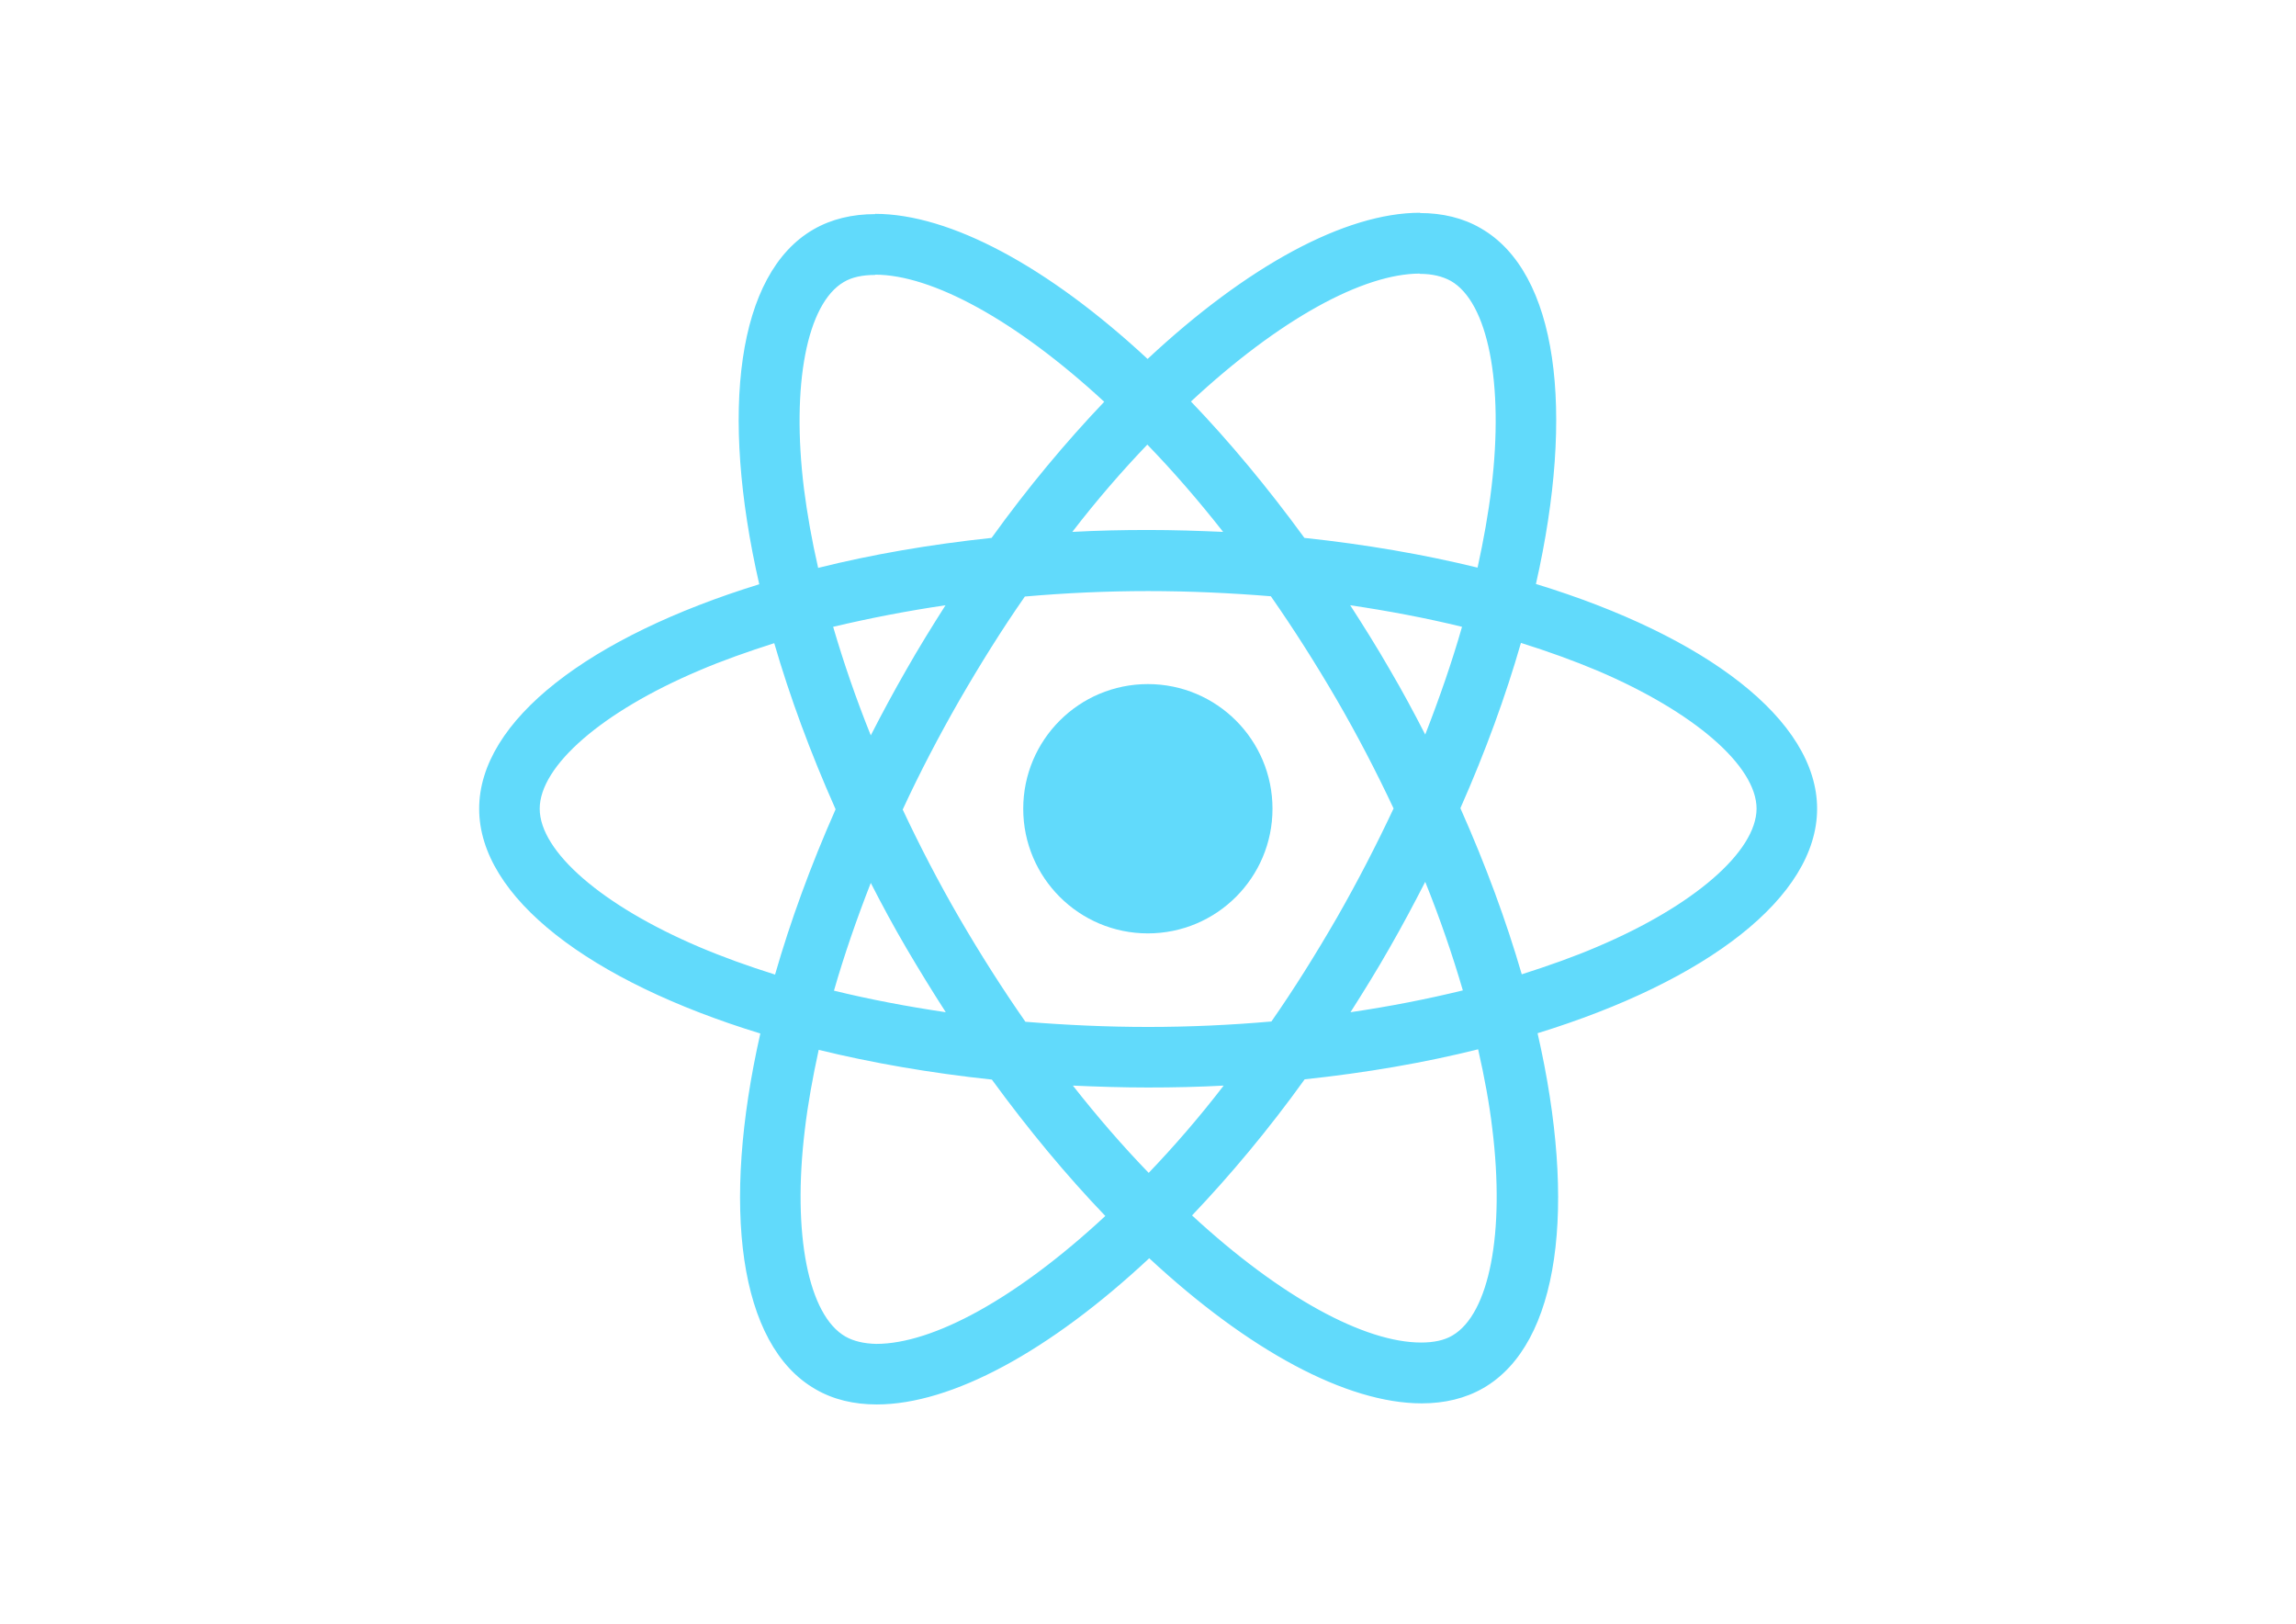
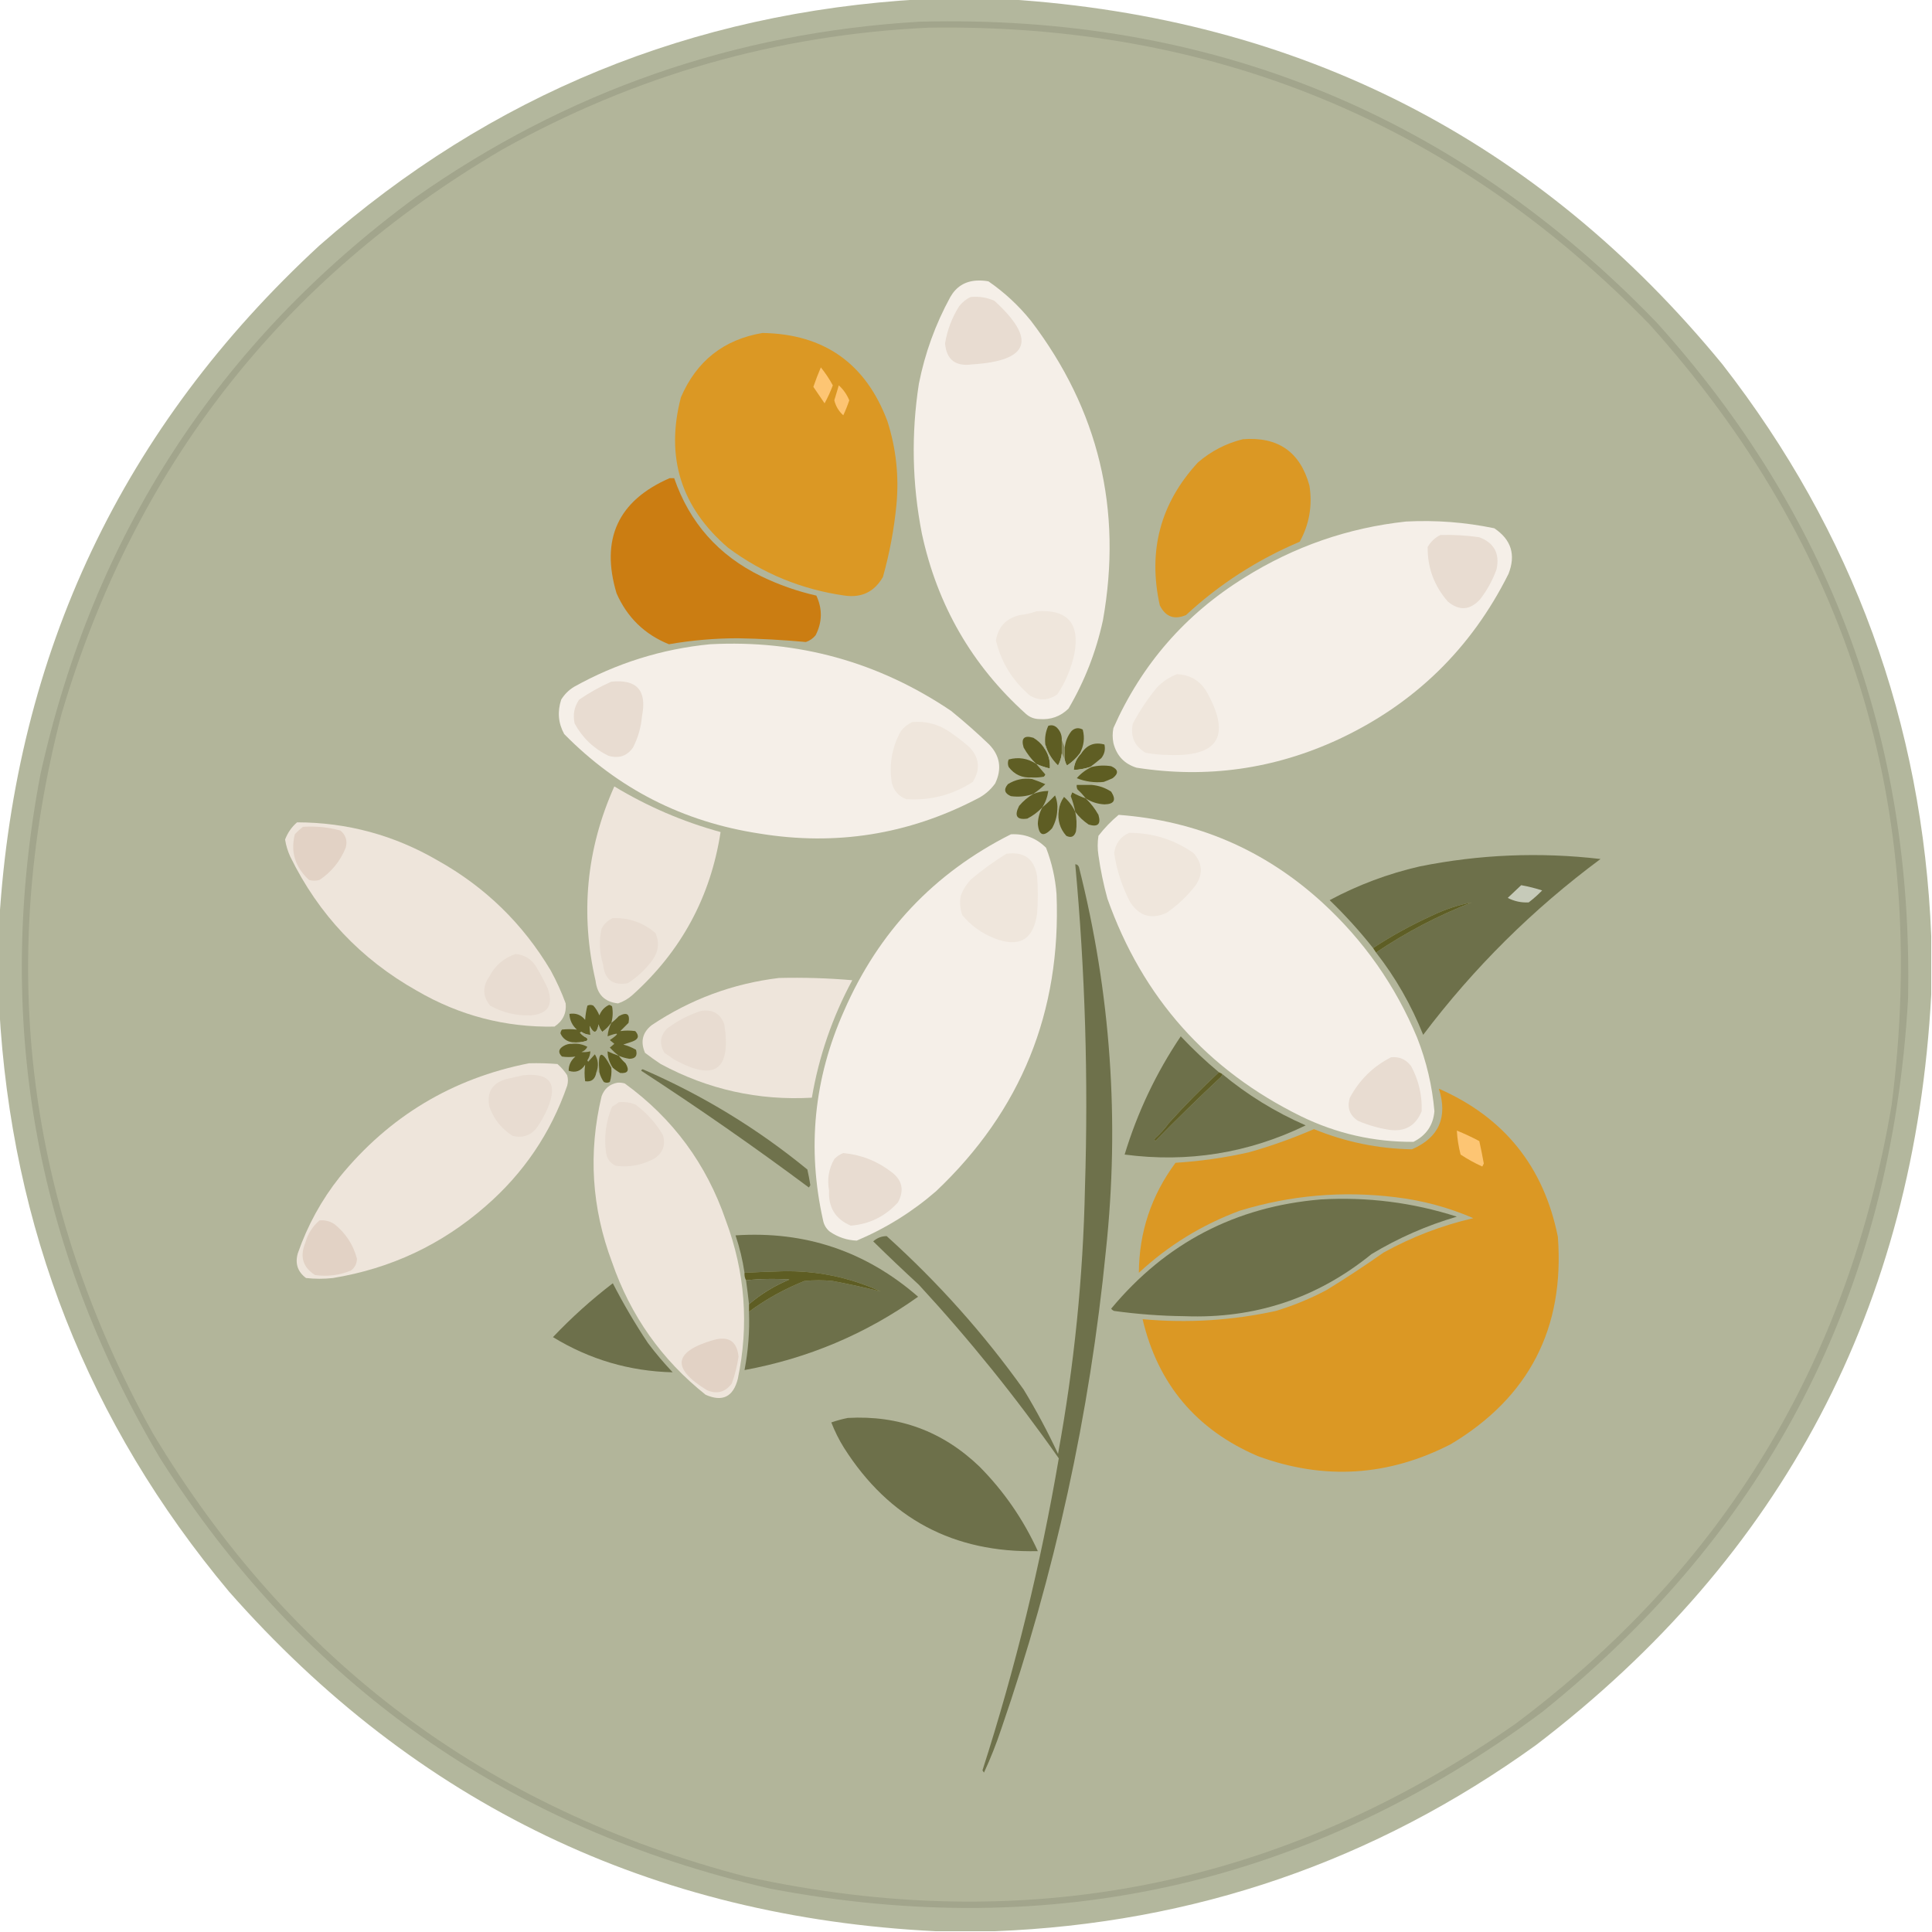
- <svg xmlns="http://www.w3.org/2000/svg" viewBox="0 0 841.9 595.3">
-   <g fill="#61DAFB">
-     <path d="M666.3 296.5c0-32.5-40.7-63.3-103.1-82.4 14.4-63.6 8-114.2-20.2-130.4-6.5-3.8-14.1-5.6-22.4-5.6v22.3c4.6 0 8.3.9 11.4 2.6 13.6 7.8 19.5 37.5 14.9 75.7-1.1 9.4-2.9 19.3-5.1 29.4-19.6-4.8-41-8.5-63.5-10.9-13.5-18.5-27.5-35.3-41.6-50 32.6-30.3 63.2-46.9 84-46.9V78c-27.5 0-63.5 19.6-99.9 53.6-36.4-33.8-72.4-53.2-99.9-53.2v22.3c20.7 0 51.4 16.5 84 46.6-14 14.7-28 31.4-41.3 49.9-22.6 2.4-44 6.1-63.6 11-2.3-10-4-19.7-5.2-29-4.7-38.2 1.1-67.9 14.6-75.8 3-1.8 6.9-2.6 11.5-2.6V78.5c-8.4 0-16 1.8-22.6 5.6-28.1 16.2-34.4 66.7-19.9 130.1-62.2 19.2-102.7 49.9-102.7 82.3 0 32.5 40.7 63.3 103.1 82.4-14.4 63.6-8 114.2 20.2 130.4 6.5 3.8 14.1 5.6 22.5 5.6 27.5 0 63.5-19.6 99.9-53.6 36.4 33.8 72.4 53.2 99.9 53.2 8.4 0 16-1.8 22.6-5.6 28.1-16.2 34.4-66.7 19.9-130.1 62-19.1 102.5-49.9 102.5-82.3zm-130.2-66.7c-3.7 12.9-8.3 26.2-13.5 39.5-4.1-8-8.4-16-13.1-24-4.6-8-9.5-15.8-14.4-23.4 14.2 2.1 27.9 4.7 41 7.9zm-45.8 106.5c-7.8 13.5-15.8 26.3-24.1 38.2-14.9 1.3-30 2-45.2 2-15.1 0-30.2-.7-45-1.9-8.3-11.9-16.4-24.6-24.2-38-7.6-13.1-14.5-26.4-20.8-39.8 6.2-13.4 13.2-26.8 20.7-39.9 7.8-13.5 15.8-26.3 24.1-38.2 14.9-1.3 30-2 45.2-2 15.1 0 30.2.7 45 1.9 8.3 11.9 16.4 24.6 24.2 38 7.6 13.1 14.5 26.4 20.8 39.8-6.3 13.4-13.2 26.8-20.7 39.9zm32.3-13c5.4 13.4 10 26.8 13.8 39.8-13.1 3.2-26.9 5.9-41.2 8 4.9-7.7 9.8-15.6 14.4-23.7 4.6-8 8.9-16.1 13-24.1zM421.2 430c-9.3-9.6-18.6-20.3-27.8-32 9 .4 18.2.7 27.5.7 9.4 0 18.7-.2 27.8-.7-9 11.7-18.3 22.4-27.5 32zm-74.4-58.9c-14.2-2.1-27.9-4.7-41-7.9 3.7-12.9 8.3-26.2 13.5-39.5 4.1 8 8.4 16 13.1 24 4.7 8 9.5 15.8 14.4 23.4zM420.7 163c9.3 9.6 18.6 20.3 27.8 32-9-.4-18.2-.7-27.5-.7-9.4 0-18.7.2-27.8.7 9-11.7 18.3-22.4 27.5-32zm-74 58.9c-4.9 7.7-9.8 15.6-14.4 23.7-4.6 8-8.9 16-13 24-5.4-13.4-10-26.8-13.8-39.8 13.1-3.1 26.9-5.8 41.2-7.9zm-90.5 125.2c-35.4-15.1-58.3-34.9-58.3-50.6 0-15.7 22.9-35.6 58.3-50.6 8.6-3.7 18-7 27.7-10.1 5.7 19.6 13.2 40 22.5 60.9-9.2 20.8-16.6 41.1-22.2 60.6-9.9-3.1-19.3-6.5-28-10.2zM310 490c-13.6-7.8-19.5-37.5-14.9-75.7 1.1-9.4 2.9-19.3 5.1-29.4 19.6 4.8 41 8.5 63.5 10.9 13.5 18.5 27.5 35.3 41.6 50-32.6 30.3-63.2 46.9-84 46.9-4.5-.1-8.3-1-11.3-2.7zm237.2-76.2c4.7 38.2-1.1 67.9-14.6 75.8-3 1.8-6.9 2.6-11.5 2.6-20.7 0-51.4-16.5-84-46.6 14-14.7 28-31.4 41.3-49.9 22.6-2.4 44-6.1 63.6-11 2.3 10.1 4.1 19.8 5.2 29.1zm38.5-66.7c-8.6 3.7-18 7-27.7 10.1-5.7-19.6-13.2-40-22.5-60.9 9.2-20.8 16.6-41.1 22.2-60.6 9.9 3.1 19.3 6.5 28.1 10.2 35.4 15.1 58.3 34.9 58.3 50.6-.1 15.7-23 35.6-58.4 50.6zM320.8 78.4z" />
-     <circle cx="420.9" cy="296.5" r="45.7" />
-     <path d="M520.5 78.1z" />
+ <svg xmlns="http://www.w3.org/2000/svg" version="1.1" width="1291px" height="1291px" style="shape-rendering:geometricPrecision; text-rendering:geometricPrecision; image-rendering:optimizeQuality; fill-rule:evenodd; clip-rule:evenodd">
+   <g>
+     <path style="opacity:0.967" fill="#b1b59a" d="M 615.5,-0.5 C 634.833,-0.5 654.167,-0.5 673.5,-0.5C 868.563,11.943 1027.73,93.276 1151,243.5C 1238.2,355.64 1284.7,482.973 1290.5,625.5C 1290.5,638.5 1290.5,651.5 1290.5,664.5C 1279.36,872.884 1191.36,1040.05 1026.5,1166C 918.558,1243.82 797.891,1285.32 664.5,1290.5C 651.5,1290.5 638.5,1290.5 625.5,1290.5C 435.573,1281.11 278.073,1205.44 153,1063.5C 58.821,950.861 7.654,820.861 -0.5,673.5C -0.5,654.167 -0.5,634.833 -0.5,615.5C 10.546,435.928 81.879,285.428 213.5,164C 328.219,63.174 462.219,8.341 615.5,-0.5 Z" />
+   </g>
+   <g>
+     <path style="opacity:1" fill="#a2a58c" d="M 614.5,14.5 C 808.768,9.433 972.934,76.433 1107,215.5C 1222.54,343.393 1278.54,494.06 1275,667.5C 1263.88,863.265 1182.38,1022.1 1030.5,1144C 876.203,1258.74 704.203,1298.07 514.5,1262C 339.035,1221.58 203.201,1125.75 107,974.5C 22.819,832.419 -3.848,680.086 27,517.5C 62.479,357.272 145.979,228.772 277.5,132C 378.556,60.924 490.889,21.757 614.5,14.5 Z" />
+   </g>
+   <g>
+     <path style="opacity:1" fill="#b2b59a" d="M 620.5,18.5 C 810.025,15.559 970.525,81.559 1102,216.5C 1235.68,365.089 1289.68,539.089 1264,738.5C 1235,910.44 1151.17,1048.27 1012.5,1152C 856.391,1260.82 685.058,1294.82 498.5,1254C 325.595,1209.03 193.428,1110.19 102,957.5C 17.86,805.712 -2.474,645.712 41,477.5C 89.575,312.635 187.742,186.801 335.5,100C 424.137,50.397 519.137,23.23 620.5,18.5 Z" />
+   </g>
+   <g>
+     <path style="opacity:1" fill="#f5efe8" d="M 652.5,187.5 C 655.187,187.336 657.854,187.503 660.5,188C 671.256,195.42 680.756,204.254 689,214.5C 734.183,273.908 750.183,340.575 737,414.5C 732.47,435.428 724.804,455.095 714,473.5C 708.65,478.751 702.15,481.084 694.5,480.5C 691.063,480.448 688.063,479.281 685.5,477C 649.462,444.542 626.295,404.376 616,356.5C 609.499,323.279 608.832,289.946 614,256.5C 618.023,236.097 625.023,216.764 635,198.5C 638.926,191.629 644.759,187.962 652.5,187.5 Z" />
+   </g>
+   <g>
+     <path style="opacity:1" fill="#e8dcd1" d="M 648.5,198.5 C 654.105,197.908 659.439,198.741 664.5,201C 692.894,226.953 687.894,241.12 649.5,243.5C 638.48,245.014 632.48,240.347 631.5,229.5C 632.964,220.563 636.13,212.23 641,204.5C 643.114,201.879 645.614,199.879 648.5,198.5 Z" />
+   </g>
+   <g>
+     <path style="opacity:1" fill="#db9824" d="M 509.5,222.5 C 550.678,223.165 578.511,242.832 593,281.5C 598.823,299.732 600.823,318.399 599,337.5C 597.414,353.762 594.414,369.762 590,385.5C 584.351,395.408 575.851,399.574 564.5,398C 535.697,393.925 509.697,383.258 486.5,366C 455.043,338.988 444.543,305.488 455,265.5C 465.454,241.212 483.62,226.878 509.5,222.5 Z" />
+   </g>
+   <g>
+     <path style="opacity:1" fill="#fdc573" d="M 548.5,245.5 C 551.5,249.187 554.166,253.187 556.5,257.5C 554.95,261.661 553.116,265.661 551,269.5C 548.5,265.833 546,262.167 543.5,258.5C 545.018,254.085 546.684,249.752 548.5,245.5 Z" />
+   </g>
+   <g>
+     <path style="opacity:1" fill="#fdc472" d="M 560.5,257.5 C 563.53,260.221 565.864,263.555 567.5,267.5C 566.361,270.917 565.028,274.25 563.5,277.5C 560.493,274.828 558.493,271.495 557.5,267.5C 558.519,264.14 559.519,260.807 560.5,257.5 Z" />
+   </g>
+   <g>
+     <path style="opacity:1" fill="#db9824" d="M 830.5,293.5 C 853.99,291.645 868.824,301.979 875,324.5C 877.087,337.812 874.921,350.312 868.5,362C 840.229,373.968 814.896,390.301 792.5,411C 784.659,414.332 778.825,412.165 775,404.5C 766.909,368.017 775.409,336.183 800.5,309C 809.332,301.418 819.332,296.252 830.5,293.5 Z" />
+   </g>
+   <g>
+     <path style="opacity:1" fill="#cb7d12" d="M 447.5,319.5 C 448.5,319.5 449.5,319.5 450.5,319.5C 460.768,349.273 480.101,371.106 508.5,385C 520.334,390.75 532.667,395.083 545.5,398C 549.65,406.922 549.483,415.755 545,424.5C 543.269,426.617 541.102,428.117 538.5,429C 523.4,427.608 508.234,426.775 493,426.5C 477.556,426.516 462.223,427.849 447,430.5C 430.815,423.984 419.148,412.651 412,396.5C 401.148,360.211 412.982,334.544 447.5,319.5 Z" />
+   </g>
+   <g>
+     <path style="opacity:1" fill="#f5efe8" d="M 939.5,348.5 C 959.383,347.462 979.049,348.962 998.5,353C 1009.86,360.565 1013.03,370.731 1008,383.5C 982.999,433.501 945.165,470.335 894.5,494C 851.425,513.963 806.425,520.296 759.5,513C 751.289,510.453 746.122,504.953 744,496.5C 743.333,493.167 743.333,489.833 744,486.5C 762.845,443.99 792.011,410.49 831.5,386C 864.749,365.196 900.749,352.696 939.5,348.5 Z" />
+   </g>
+   <g>
+     <path style="opacity:1" fill="#e8dcd1" d="M 962.5,357.5 C 971.213,357.248 979.88,357.748 988.5,359C 998.48,362.79 1002.31,369.956 1000,380.5C 997.363,387.777 993.696,394.444 989,400.5C 982.266,407.823 975.1,408.323 967.5,402C 958.32,391.489 953.82,379.322 954,365.5C 956.074,361.923 958.907,359.256 962.5,357.5 Z" />
+   </g>
+   <g>
+     <path style="opacity:1" fill="#efe6dc" d="M 692.5,408.5 C 713.091,406.921 721.591,416.255 718,436.5C 715.904,446.472 712.071,455.639 706.5,464C 700.67,468.086 694.67,468.42 688.5,465C 676.729,455.106 669.062,442.773 665.5,428C 666.974,418.856 672.307,413.189 681.5,411C 685.392,410.581 689.058,409.748 692.5,408.5 Z" />
+   </g>
+   <g>
+     <path style="opacity:1" fill="#f5efe8" d="M 474.5,430.5 C 533.28,427.441 586.947,442.274 635.5,475C 644.297,482.128 652.797,489.628 661,497.5C 668.281,505.126 669.615,513.792 665,523.5C 661.747,528.049 657.58,531.549 652.5,534C 606.792,557.675 558.458,565.342 507.5,557C 456.443,549.223 412.943,527.056 377,490.5C 373.03,483.244 372.364,475.578 375,467.5C 377.167,464 380,461.167 383.5,459C 411.932,443.132 442.266,433.632 474.5,430.5 Z" />
+   </g>
+   <g>
+     <path style="opacity:1" fill="#efe6dc" d="M 786.5,450.5 C 795.766,450.922 802.6,455.256 807,463.5C 822.454,491.915 813.954,505.581 781.5,504.5C 776.12,504.464 770.786,503.964 765.5,503C 758.024,498.585 755.191,492.085 757,483.5C 761.549,474.956 766.882,466.956 773,459.5C 776.882,455.429 781.382,452.429 786.5,450.5 Z" />
+   </g>
+   <g>
+     <path style="opacity:1" fill="#e8dcd1" d="M 408.5,455.5 C 425.575,453.75 432.408,461.417 429,478.5C 428.372,485.899 426.372,492.899 423,499.5C 419.004,505.233 413.504,507.066 406.5,505C 396.696,500.194 389.196,493.028 384,483.5C 382.676,477.657 383.676,472.324 387,467.5C 393.889,462.81 401.056,458.81 408.5,455.5 Z" />
+   </g>
+   <g>
+     <path style="opacity:1" fill="#efe6dc" d="M 609.5,482.5 C 618.604,481.693 626.937,483.859 634.5,489C 639.014,492.091 643.347,495.425 647.5,499C 654.497,506.135 655.33,513.968 650,522.5C 636.434,531.244 621.601,535.078 605.5,534C 600.6,532.098 597.433,528.598 596,523.5C 593.929,511.094 595.929,499.427 602,488.5C 604.114,485.879 606.614,483.879 609.5,482.5 Z" />
+   </g>
+   <g>
+     <path style="opacity:1" fill="#5e5d23" d="M 709.5,494.5 C 709.5,497.5 709.5,500.5 709.5,503.5C 709.174,506.311 708.341,508.978 707,511.5C 702.854,507.525 700.02,502.858 698.5,497.5C 698.021,493.089 698.688,488.922 700.5,485C 702.809,484.244 704.809,484.744 706.5,486.5C 708.623,488.745 709.623,491.412 709.5,494.5 Z" />
+   </g>
+   <g>
+     <path style="opacity:1" fill="#5e5d23" d="M 721.5,503.5 C 719.193,506.638 716.359,509.305 713,511.5C 712.209,510.255 711.709,508.922 711.5,507.5C 711.5,504.833 711.5,502.167 711.5,499.5C 711.925,495.393 713.425,491.726 716,488.5C 718.218,486.381 720.718,486.048 723.5,487.5C 724.969,493.082 724.302,498.416 721.5,503.5 Z" />
+   </g>
+   <g>
+     <path style="opacity:1" fill="#5e5d23" d="M 697.5,499.5 C 700.575,503.655 701.908,508.321 701.5,513.5C 698.406,512.787 695.406,511.787 692.5,510.5C 689.117,507.28 686.284,503.614 684,499.5C 682.167,493.333 684.333,491.167 690.5,493C 693.331,494.666 695.664,496.832 697.5,499.5 Z" />
+   </g>
+   <g>
+     <path style="opacity:1" fill="#5f5e24" d="M 728.5,512.5 C 724.929,513.642 721.262,514.309 717.5,514.5C 717.818,510.199 719.485,506.532 722.5,503.5C 726.258,497.7 731.424,495.7 738,497.5C 738.743,500.783 738.076,503.783 736,506.5C 733.522,508.639 731.022,510.639 728.5,512.5 Z" />
+   </g>
+   <g>
+     <path style="opacity:1" fill="#898a60" d="M 709.5,494.5 C 710.167,496.167 710.833,497.833 711.5,499.5C 711.5,502.167 711.5,504.833 711.5,507.5C 710.833,506.167 710.167,504.833 709.5,503.5C 709.5,500.5 709.5,497.5 709.5,494.5 Z" />
+   </g>
+   <g>
+     <path style="opacity:1" fill="#acb093" d="M 698.5,497.5 C 700.02,502.858 702.854,507.525 707,511.5C 708.341,508.978 709.174,506.311 709.5,503.5C 710.167,504.833 710.833,506.167 711.5,507.5C 711.709,508.922 712.209,510.255 713,511.5C 716.359,509.305 719.193,506.638 721.5,503.5C 721.833,503.5 722.167,503.5 722.5,503.5C 719.485,506.532 717.818,510.199 717.5,514.5C 721.262,514.309 724.929,513.642 728.5,512.5C 728.833,512.5 729.167,512.5 729.5,512.5C 725.699,514.249 722.365,516.749 719.5,520C 725.238,522.295 731.238,523.128 737.5,522.5C 734.833,523.167 732.167,523.833 729.5,524.5C 726.167,524.5 722.833,524.5 719.5,524.5C 719.351,525.552 719.517,526.552 720,527.5C 722.04,529.37 723.873,531.37 725.5,533.5C 722.404,532.453 719.404,531.12 716.5,529.5C 716.167,530.333 715.833,531.167 715.5,532C 716.806,535.417 717.806,538.917 718.5,542.5C 716.751,538.699 714.251,535.365 711,532.5C 709.076,535.189 707.909,538.189 707.5,541.5C 707.167,541.5 706.833,541.5 706.5,541.5C 706.816,538.022 706.316,534.688 705,531.5C 702.297,534.371 699.464,537.038 696.5,539.5C 698.614,536.161 699.947,532.495 700.5,528.5C 697.027,528.576 693.694,529.242 690.5,530.5C 693.28,528.592 695.947,526.425 698.5,524C 695.575,522.683 692.575,521.517 689.5,520.5C 689.5,520.167 689.5,519.833 689.5,519.5C 692.187,519.664 694.854,519.497 697.5,519C 697.957,518.586 698.291,518.086 698.5,517.5C 696.477,515.147 694.477,512.814 692.5,510.5C 695.406,511.787 698.406,512.787 701.5,513.5C 701.908,508.321 700.575,503.655 697.5,499.5C 698.338,499.158 698.672,498.492 698.5,497.5 Z" />
+   </g>
+   <g>
+     <path style="opacity:1" fill="#5f5e24" d="M 692.5,510.5 C 694.477,512.814 696.477,515.147 698.5,517.5C 698.291,518.086 697.957,518.586 697.5,519C 694.854,519.497 692.187,519.664 689.5,519.5C 683.017,519.955 677.85,517.622 674,512.5C 673.333,510.833 673.333,509.167 674,507.5C 680.62,505.712 686.787,506.712 692.5,510.5 Z" />
+   </g>
+   <g>
+     <path style="opacity:1" fill="#5e5d22" d="M 737.5,522.5 C 731.238,523.128 725.238,522.295 719.5,520C 722.365,516.749 725.699,514.249 729.5,512.5C 733.78,511.46 738.113,511.294 742.5,512C 747.325,514.135 747.659,516.801 743.5,520C 741.512,520.938 739.512,521.772 737.5,522.5 Z" />
+   </g>
+   <g>
+     <path style="opacity:1" fill="#5f5e24" d="M 689.5,520.5 C 692.575,521.517 695.575,522.683 698.5,524C 695.947,526.425 693.28,528.592 690.5,530.5C 685.629,532.208 680.629,532.708 675.5,532C 671.205,530.155 670.538,527.488 673.5,524C 678.392,520.941 683.725,519.775 689.5,520.5 Z" />
+   </g>
+   <g>
+     <path style="opacity:1" fill="#5e5d23" d="M 729.5,524.5 C 734.227,524.909 738.56,526.409 742.5,529C 746.073,534.553 744.573,537.387 738,537.5C 733.43,537.254 729.264,535.921 725.5,533.5C 723.873,531.37 722.04,529.37 720,527.5C 719.517,526.552 719.351,525.552 719.5,524.5C 722.833,524.5 726.167,524.5 729.5,524.5 Z" />
+   </g>
+   <g>
+     <path style="opacity:1" fill="#eee5db" d="M 410.5,525.5 C 432.68,538.918 456.347,549.085 481.5,556C 474.854,599.33 455.188,635.663 422.5,665C 419.681,667.491 416.514,669.324 413,670.5C 404.053,669.553 399.053,664.553 398,655.5C 387.621,610.712 391.787,567.378 410.5,525.5 Z" />
+   </g>
+   <g>
+     <path style="opacity:1" fill="#5f5e24" d="M 696.5,539.5 C 693.61,542.553 690.276,545.053 686.5,547C 679.42,548.044 677.587,545.211 681,538.5C 683.775,535.22 686.942,532.554 690.5,530.5C 693.694,529.242 697.027,528.576 700.5,528.5C 699.947,532.495 698.614,536.161 696.5,539.5 Z" />
+   </g>
+   <g>
+     <path style="opacity:1" fill="#5f5e24" d="M 725.5,533.5 C 728.852,536.695 731.685,540.362 734,544.5C 735.833,550.667 733.667,552.833 727.5,551C 723.973,548.638 720.973,545.804 718.5,542.5C 717.806,538.917 716.806,535.417 715.5,532C 715.833,531.167 716.167,530.333 716.5,529.5C 719.404,531.12 722.404,532.453 725.5,533.5 Z" />
+   </g>
+   <g>
+     <path style="opacity:1" fill="#5e5d23" d="M 706.5,541.5 C 706.266,545.769 705.099,549.769 703,553.5C 697.396,559.521 694.23,558.521 693.5,550.5C 693.63,546.581 694.63,542.914 696.5,539.5C 699.464,537.038 702.297,534.371 705,531.5C 706.316,534.688 706.816,538.022 706.5,541.5 Z" />
+   </g>
+   <g>
+     <path style="opacity:1" fill="#605f25" d="M 718.5,542.5 C 719.463,546.796 719.629,551.129 719,555.5C 717.924,559.106 715.757,560.106 712.5,558.5C 708.22,553.656 706.554,547.989 707.5,541.5C 707.909,538.189 709.076,535.189 711,532.5C 714.251,535.365 716.751,538.699 718.5,542.5 Z" />
+   </g>
+   <g>
+     <path style="opacity:1" fill="#f5efe8" d="M 747.5,544.5 C 799.692,548.386 845.026,567.886 883.5,603C 911.342,628.504 932.508,658.671 947,693.5C 953.198,709.292 957.032,725.626 958.5,742.5C 957.726,751.85 953.06,758.684 944.5,763C 918.218,763.18 893.218,757.514 869.5,746C 806.599,715.097 763.432,666.597 740,600.5C 737.375,590.958 735.375,581.292 734,571.5C 733.333,567.167 733.333,562.833 734,558.5C 738.031,553.304 742.531,548.637 747.5,544.5 Z" />
+   </g>
+   <g>
+     <path style="opacity:1" fill="#eee5db" d="M 198.5,549.5 C 232.102,549.568 263.435,558.068 292.5,575C 324.234,592.734 349.401,617.234 368,648.5C 371.881,655.595 375.215,662.929 378,670.5C 378.618,677.1 376.118,682.267 370.5,686C 337.638,686.605 306.971,678.605 278.5,662C 241.068,640.902 212.902,611.069 194,572.5C 192.292,568.837 191.126,565.004 190.5,561C 192.227,556.452 194.894,552.619 198.5,549.5 Z" />
+   </g>
+   <g>
+     <path style="opacity:1" fill="#e2d2c5" d="M 202.5,552.5 C 211,551.934 219.333,552.767 227.5,555C 231.13,558.05 232.297,561.883 231,566.5C 227.317,575.507 221.484,582.673 213.5,588C 211.167,588.667 208.833,588.667 206.5,588C 197.218,579.502 194.052,569.336 197,557.5C 198.73,555.598 200.563,553.931 202.5,552.5 Z" />
+   </g>
+   <g>
+     <path style="opacity:1" fill="#efe6dc" d="M 754.5,556.5 C 770.295,556.529 784.628,561.029 797.5,570C 803.512,576.746 804.012,583.913 799,591.5C 793.46,598.707 786.96,604.874 779.5,610C 769.202,614.607 761.035,612.107 755,602.5C 749.694,592.248 746.194,581.414 744.5,570C 745.38,563.628 748.713,559.128 754.5,556.5 Z" />
+   </g>
+   <g>
+     <path style="opacity:1" fill="#f5efe8" d="M 675.5,557.5 C 684.656,556.993 692.49,559.993 699,566.5C 702.859,576.46 705.193,586.793 706,597.5C 709.152,676.004 682.319,742.17 625.5,796C 609.615,809.78 591.949,820.78 572.5,829C 566.008,828.768 560.008,826.768 554.5,823C 552.106,821.048 550.606,818.548 550,815.5C 539.19,767.309 543.857,720.642 564,675.5C 587.04,622.632 624.206,583.299 675.5,557.5 Z" />
+   </g>
+   <g>
+     <path style="opacity:1" fill="#efe6dc" d="M 672.5,570.5 C 684.368,568.89 691.201,573.89 693,585.5C 693.667,593.833 693.667,602.167 693,610.5C 690.58,627.965 681.08,633.465 664.5,627C 655.932,623.646 648.765,618.479 643,611.5C 641.543,607.259 641.209,602.926 642,598.5C 643.584,594.325 645.918,590.659 649,587.5C 656.459,581.2 664.292,575.533 672.5,570.5 Z" />
+   </g>
+   <g>
+     <path style="opacity:1" fill="#6d704a" d="M 919.5,636.5 C 939.482,623.007 960.815,611.84 983.5,603C 974.19,604.77 965.19,607.77 956.5,612C 942.826,618.228 929.826,625.395 917.5,633.5C 908.623,622.281 898.956,611.615 888.5,601.5C 907.469,591.342 927.469,583.842 948.5,579C 988.533,570.928 1028.87,569.262 1069.5,574C 1024.37,607.461 984.872,646.627 951,691.5C 943.03,671.541 932.53,653.208 919.5,636.5 Z" />
+   </g>
+   <g>
+     <path style="opacity:1" fill="#6e714b" d="M 718.5,577.5 C 719.75,577.577 720.583,578.244 721,579.5C 742.24,663.723 748.24,749.056 739,835.5C 728.224,944.953 704.89,1051.62 669,1155.5C 665.702,1165.42 661.869,1175.09 657.5,1184.5C 657.167,1184 656.833,1183.5 656.5,1183C 678.454,1114.68 695.454,1045.18 707.5,974.5C 678.973,933.821 647.806,895.154 614,858.5C 603.656,848.988 593.489,839.322 583.5,829.5C 586.137,827.173 589.137,826.007 592.5,826C 626.851,856.978 657.351,891.145 684,928.5C 692.43,942.357 700.097,956.69 707,971.5C 717.778,912.752 723.778,853.419 725,793.5C 727.289,721.348 725.122,649.348 718.5,577.5 Z" />
+   </g>
+   <g>
+     <path style="opacity:1" fill="#c6cab9" d="M 1016.5,591.5 C 1021.23,592.35 1025.9,593.516 1030.5,595C 1027.69,597.901 1024.69,600.568 1021.5,603C 1016.56,603.264 1011.89,602.264 1007.5,600C 1010.57,597.151 1013.57,594.317 1016.5,591.5 Z" />
+   </g>
+   <g>
+     <path style="opacity:1" fill="#5e5e25" d="M 919.5,636.5 C 918.833,635.5 918.167,634.5 917.5,633.5C 929.826,625.395 942.826,618.228 956.5,612C 965.19,607.77 974.19,604.77 983.5,603C 960.815,611.84 939.482,623.007 919.5,636.5 Z" />
+   </g>
+   <g>
+     <path style="opacity:1" fill="#e8dcd1" d="M 409.5,613.5 C 420.377,613.18 429.877,616.513 438,623.5C 440.762,629.745 440.095,635.745 436,641.5C 431.458,647.71 425.958,652.876 419.5,657C 409.525,658.761 404.025,654.594 403,644.5C 400.504,636.556 400.171,628.556 402,620.5C 403.767,617.228 406.267,614.895 409.5,613.5 Z" />
+   </g>
+   <g>
+     <path style="opacity:1" fill="#e8dcd1" d="M 344.5,637.5 C 350.249,637.961 354.749,640.628 358,645.5C 360.921,650.341 363.588,655.341 366,660.5C 369.959,671.596 366.125,677.596 354.5,678.5C 344.866,678.808 335.866,676.641 327.5,672C 322.472,665.721 322.305,659.221 327,652.5C 330.92,645.066 336.754,640.066 344.5,637.5 Z" />
+   </g>
+   <g>
+     <path style="opacity:1" fill="#eee5db" d="M 520.5,653.5 C 536.876,653.094 553.21,653.594 569.5,655C 556.215,679.688 547.215,705.855 542.5,733.5C 506.734,735.513 473.068,728.013 441.5,711C 437.912,708.623 434.412,706.123 431,703.5C 427.813,696.074 429.313,689.907 435.5,685C 461.37,667.727 489.703,657.227 520.5,653.5 Z" />
+   </g>
+   <g>
+     <path style="opacity:1" fill="#e8dcd1" d="M 468.5,675.5 C 476.277,674.342 481.444,677.342 484,684.5C 488.757,715.079 477.59,722.912 450.5,708C 448.333,706.5 446.167,705 444,703.5C 440.525,697.77 441.025,692.437 445.5,687.5C 452.546,682.145 460.212,678.145 468.5,675.5 Z" />
+   </g>
+   <g>
+     <path style="opacity:1" fill="#616027" d="M 408.5,683.5 C 406.882,685.785 404.882,687.785 402.5,689.5C 401.194,688.088 400.36,686.421 400,684.5C 398.803,690.725 396.803,691.058 394,685.5C 394.135,687.425 394.302,689.425 394.5,691.5C 392.323,691.414 390.323,690.747 388.5,689.5C 388.167,689.667 387.833,689.833 387.5,690C 388.729,691.529 390.229,692.696 392,693.5C 392.667,694.167 392.667,694.833 392,695.5C 388.943,696.451 385.777,696.784 382.5,696.5C 378.659,695.928 375.993,693.928 374.5,690.5C 374.608,689.558 374.941,688.725 375.5,688C 378.877,687.631 382.21,687.631 385.5,688C 382.347,685.195 380.681,681.695 380.5,677.5C 384.803,676.796 388.303,678.13 391,681.5C 391.212,678.242 391.712,675.076 392.5,672C 393.833,671.333 395.167,671.333 396.5,672C 398.213,673.925 399.547,676.092 400.5,678.5C 401.768,675.272 403.935,672.938 407,671.5C 407.772,671.645 408.439,671.978 409,672.5C 409.678,676.221 409.511,679.888 408.5,683.5 Z" />
+   </g>
+   <g>
+     <path style="opacity:1" fill="#aaad8f" d="M 408.5,683.5 C 407.039,686.394 406.206,689.394 406,692.5C 413.81,689.538 414.31,690.371 407.5,695C 408.5,695.833 409.5,696.667 410.5,697.5C 409.5,698.333 408.5,699.167 407.5,700C 409.396,702.068 411.396,703.901 413.5,705.5C 410.95,704.642 408.45,703.642 406,702.5C 406.045,706.471 407.212,710.138 409.5,713.5C 409.167,713.5 408.833,713.5 408.5,713.5C 401.955,700.992 399.289,701.992 400.5,716.5C 399.833,716.5 399.167,716.5 398.5,716.5C 400.137,712.278 399.803,708.278 397.5,704.5C 396.01,706.126 394.51,707.792 393,709.5C 392.833,709.167 392.667,708.833 392.5,708.5C 393.747,706.677 394.414,704.677 394.5,702.5C 392.488,703.014 390.488,703.18 388.5,703C 390.303,702.363 391.636,701.197 392.5,699.5C 389.398,697.817 386.064,697.151 382.5,697.5C 382.5,697.167 382.5,696.833 382.5,696.5C 385.777,696.784 388.943,696.451 392,695.5C 392.667,694.833 392.667,694.167 392,693.5C 390.229,692.696 388.729,691.529 387.5,690C 387.833,689.833 388.167,689.667 388.5,689.5C 390.323,690.747 392.323,691.414 394.5,691.5C 394.302,689.425 394.135,687.425 394,685.5C 396.803,691.058 398.803,690.725 400,684.5C 400.36,686.421 401.194,688.088 402.5,689.5C 404.882,687.785 406.882,685.785 408.5,683.5 Z" />
+   </g>
+   <g>
+     <path style="opacity:1" fill="#626128" d="M 413.5,705.5 C 411.396,703.901 409.396,702.068 407.5,700C 408.5,699.167 409.5,698.333 410.5,697.5C 409.5,696.667 408.5,695.833 407.5,695C 414.31,690.371 413.81,689.538 406,692.5C 406.206,689.394 407.039,686.394 408.5,683.5C 410.296,682.207 411.963,680.707 413.5,679C 418.936,676.049 421.103,677.549 420,683.5C 418.167,685.333 416.333,687.167 414.5,689C 417.76,688.518 421.093,688.518 424.5,689C 427.341,692.159 426.674,694.492 422.5,696C 420.5,696.667 418.5,697.333 416.5,698C 419.512,698.78 422.345,699.947 425,701.5C 426.109,705.486 424.609,707.486 420.5,707.5C 418.068,707.114 415.734,706.447 413.5,705.5 Z" />
+   </g>
+   <g>
+     <path style="opacity:1" fill="#6d704a" d="M 814.5,716.5 C 802.839,727.328 791.672,738.661 781,750.5C 778.37,754.132 775.37,757.465 772,760.5C 771.333,761.167 771.333,761.833 772,762.5C 786.309,747.859 800.975,733.525 816,719.5C 816.464,718.906 816.631,718.239 816.5,717.5C 833.47,731.613 852.137,743.113 872.5,752C 834.164,770.565 793.83,777.065 751.5,771.5C 760.085,743.212 772.585,716.879 789,692.5C 797.097,701.095 805.597,709.095 814.5,716.5 Z" />
+   </g>
+   <g>
+     <path style="opacity:1" fill="#5e5d22" d="M 413.5,705.5 C 414.793,707.296 416.293,708.963 418,710.5C 420.812,715.231 419.645,717.398 414.5,717C 412.677,716.003 411.01,714.836 409.5,713.5C 407.212,710.138 406.045,706.471 406,702.5C 408.45,703.642 410.95,704.642 413.5,705.5 Z" />
+   </g>
+   <g>
+     <path style="opacity:1" fill="#616027" d="M 382.5,697.5 C 386.064,697.151 389.398,697.817 392.5,699.5C 391.636,701.197 390.303,702.363 388.5,703C 390.488,703.18 392.488,703.014 394.5,702.5C 394.414,704.677 393.747,706.677 392.5,708.5C 392.667,708.833 392.833,709.167 393,709.5C 394.51,707.792 396.01,706.126 397.5,704.5C 399.803,708.278 400.137,712.278 398.5,716.5C 397.725,721.145 395.225,723.145 391,722.5C 390.498,718.759 390.498,715.092 391,711.5C 388.248,715.722 384.582,717.056 380,715.5C 379.955,711.75 381.455,708.584 384.5,706C 381.572,706.456 378.572,706.456 375.5,706C 372.808,703.368 373.141,701.034 376.5,699C 378.345,697.872 380.345,697.372 382.5,697.5 Z" />
+   </g>
+   <g>
+     <path style="opacity:1" fill="#5f5e24" d="M 408.5,713.5 C 408.784,716.777 408.451,719.943 407.5,723C 406.167,723.667 404.833,723.667 403.5,723C 402.086,721.007 401.086,718.84 400.5,716.5C 399.289,701.992 401.955,700.992 408.5,713.5 Z" />
+   </g>
+   <g>
+     <path style="opacity:1" fill="#e8dcd1" d="M 929.5,706.5 C 935.103,705.918 939.603,707.918 943,712.5C 948.012,721.897 950.345,731.897 950,742.5C 946.056,752.222 938.889,756.388 928.5,755C 921.226,753.88 914.226,751.88 907.5,749C 901.827,745.318 899.993,740.151 902,733.5C 908.409,721.59 917.575,712.59 929.5,706.5 Z" />
+   </g>
+   <g>
+     <path style="opacity:1" fill="#eee5db" d="M 353.5,710.5 C 359.842,710.334 366.175,710.5 372.5,711C 375.04,713.205 377.207,715.705 379,718.5C 379.667,720.833 379.667,723.167 379,725.5C 368.028,757.15 349.862,783.983 324.5,806C 295.17,831.662 261.17,847.662 222.5,854C 216.5,854.667 210.5,854.667 204.5,854C 198.888,849.824 197.055,844.324 199,837.5C 205.498,818.83 214.831,801.83 227,786.5C 260.045,745.949 302.212,720.616 353.5,710.5 Z" />
+   </g>
+   <g>
+     <path style="opacity:1" fill="#5f5e27" d="M 814.5,716.5 C 815.167,716.833 815.833,717.167 816.5,717.5C 816.631,718.239 816.464,718.906 816,719.5C 800.975,733.525 786.309,747.859 772,762.5C 771.333,761.833 771.333,761.167 772,760.5C 775.37,757.465 778.37,754.132 781,750.5C 791.672,738.661 802.839,727.328 814.5,716.5 Z" />
+   </g>
+   <g>
+     <path style="opacity:1" fill="#e8dcd1" d="M 349.5,718.5 C 367.398,716.644 372.898,723.977 366,740.5C 363.839,745.492 361.172,750.159 358,754.5C 353.772,759.087 348.606,760.587 342.5,759C 335.083,754.254 329.917,747.754 327,739.5C 325.079,729.855 328.912,723.688 338.5,721C 342.312,720.205 345.979,719.371 349.5,718.5 Z" />
+   </g>
+   <g>
+     <path style="opacity:1" fill="#6f724c" d="M 428.5,715.5 C 428.56,714.957 428.893,714.624 429.5,714.5C 469.435,731.785 506.101,754.119 539.5,781.5C 540.276,784.986 540.942,788.486 541.5,792C 541.167,792.5 540.833,793 540.5,793.5C 503.977,766.306 466.644,740.306 428.5,715.5 Z" />
+   </g>
+   <g>
+     <path style="opacity:1" fill="#eee5db" d="M 412.5,723.5 C 414.199,723.34 415.866,723.506 417.5,724C 449.586,747.303 472.086,777.803 485,815.5C 497.925,850.1 500.591,885.433 493,921.5C 489.903,933.466 482.736,936.966 471.5,932C 442.127,908.611 421.293,879.111 409,843.5C 395.335,807.16 393.001,770.16 402,732.5C 403.875,727.448 407.375,724.448 412.5,723.5 Z" />
+   </g>
+   <g>
+     <path style="opacity:1" fill="#db9824" d="M 961.5,727.5 C 1005.15,746.655 1031.65,779.655 1041,826.5C 1045.56,887.581 1021.73,933.748 969.5,965C 927.664,986.56 884.664,989.227 840.5,973C 799.389,955.397 773.722,924.897 763.5,881.5C 793.467,884.241 823.133,882.407 852.5,876C 864.28,872.444 875.613,867.778 886.5,862C 899.437,854.06 912.104,845.726 924.5,837C 943.423,826.539 963.423,818.872 984.5,814C 967.882,806.807 950.549,802.141 932.5,800C 897.15,795.648 862.484,798.648 828.5,809C 803.172,818.406 780.672,832.239 761,850.5C 761.163,823.344 769.33,798.844 785.5,777C 802.032,775.972 818.366,773.638 834.5,770C 849.354,765.823 863.854,760.656 878,754.5C 899.011,763.102 920.845,767.602 943.5,768C 961.528,760.142 967.528,746.642 961.5,727.5 Z" />
+   </g>
+   <g>
+     <path style="opacity:1" fill="#e8dcd1" d="M 413.5,736.5 C 417.308,736.163 420.974,736.663 424.5,738C 432.09,743.588 438.256,750.421 443,758.5C 444.874,765.011 443.041,770.178 437.5,774C 429.372,778.533 420.706,780.199 411.5,779C 407.835,777.332 405.668,774.499 405,770.5C 403.501,759.758 404.835,749.425 409,739.5C 410.652,738.601 412.152,737.601 413.5,736.5 Z" />
+   </g>
+   <g>
+     <path style="opacity:1" fill="#fdc573" d="M 973.5,755.5 C 978.599,757.548 983.599,759.882 988.5,762.5C 989.607,767.474 990.607,772.474 991.5,777.5C 991.167,778.167 990.833,778.833 990.5,779.5C 985.426,777.214 980.592,774.547 976,771.5C 974.624,766.245 973.791,760.912 973.5,755.5 Z" />
+   </g>
+   <g>
+     <path style="opacity:1" fill="#e8dcd1" d="M 563.5,770.5 C 575.345,771.587 586.012,775.754 595.5,783C 602.929,788.51 604.429,795.343 600,803.5C 591.462,812.853 580.962,818.02 568.5,819C 558.236,814.659 553.403,806.826 554,795.5C 552.609,787.995 553.776,780.995 557.5,774.5C 559.29,772.684 561.29,771.351 563.5,770.5 Z" />
+   </g>
+   <g>
+     <path style="opacity:1" fill="#6d704a" d="M 882.5,801.5 C 913.602,799.686 943.935,803.519 973.5,813C 953.439,818.862 934.439,827.196 916.5,838C 880.188,867.493 838.521,881.326 791.5,879.5C 775.756,879.327 760.09,878.161 744.5,876C 743.692,875.692 743.025,875.192 742.5,874.5C 778.954,830.606 825.621,806.273 882.5,801.5 Z" />
+   </g>
+   <g>
+     <path style="opacity:1" fill="#e2d2c5" d="M 213.5,815.5 C 217.131,815.16 220.464,815.994 223.5,818C 231.018,824.039 236.018,831.706 238.5,841C 238.5,844.333 237.167,847 234.5,849C 226.793,852.171 218.793,853.171 210.5,852C 202.381,846.833 200.214,839.666 204,830.5C 205.666,824.49 208.833,819.49 213.5,815.5 Z" />
+   </g>
+   <g>
+     <path style="opacity:1" fill="#6d704a" d="M 500.5,876.5 C 511.872,868.143 524.205,861.309 537.5,856C 543.833,855.333 550.167,855.333 556.5,856C 567.33,858.044 577.997,860.377 588.5,863C 567.609,853.46 545.609,848.96 522.5,849.5C 514.158,849.722 505.825,850.056 497.5,850.5C 496.249,842 494.249,833.667 491.5,825.5C 537.903,822.412 578.57,836.079 613.5,866.5C 578.558,891.378 539.891,907.711 497.5,915.5C 499.979,902.629 500.979,889.629 500.5,876.5 Z" />
+   </g>
+   <g>
+     <path style="opacity:1" fill="#5e5d23" d="M 500.5,876.5 C 500.5,874.833 500.5,873.167 500.5,871.5C 508.562,864.634 517.562,859.134 527.5,855C 517.814,854.342 508.148,854.508 498.5,855.5C 497.699,853.958 497.366,852.292 497.5,850.5C 505.825,850.056 514.158,849.722 522.5,849.5C 545.609,848.96 567.609,853.46 588.5,863C 577.997,860.377 567.33,858.044 556.5,856C 550.167,855.333 543.833,855.333 537.5,856C 524.205,861.309 511.872,868.143 500.5,876.5 Z" />
+   </g>
+   <g>
+     <path style="opacity:1" fill="#6c6f49" d="M 500.5,871.5 C 499.927,866.153 499.26,860.82 498.5,855.5C 508.148,854.508 517.814,854.342 527.5,855C 517.562,859.134 508.562,864.634 500.5,871.5 Z" />
+   </g>
+   <g>
+     <path style="opacity:1" fill="#6d704b" d="M 409.5,857.5 C 416.52,871.191 424.353,884.525 433,897.5C 438.125,904.293 443.625,910.793 449.5,917C 420.707,916.303 394.04,908.47 369.5,893.5C 381.958,880.367 395.291,868.367 409.5,857.5 Z" />
+   </g>
+   <g>
+     <path style="opacity:1" fill="#e2d2c5" d="M 476.5,895.5 C 486.794,892.505 492.461,896.171 493.5,906.5C 492.631,912.643 491.131,918.643 489,924.5C 484.611,930.288 479.111,931.788 472.5,929C 448.587,914.439 449.92,903.272 476.5,895.5 Z" />
+   </g>
+   <g>
+     <path style="opacity:1" fill="#6d704a" d="M 566.5,947.5 C 600.648,945.601 629.981,956.435 654.5,980C 670.831,996.483 683.831,1015.32 693.5,1036.5C 637.212,1037.78 594.045,1014.78 564,967.5C 560.639,962.112 557.806,956.446 555.5,950.5C 559.213,949.222 562.88,948.222 566.5,947.5 Z" />
  </g>
</svg>
